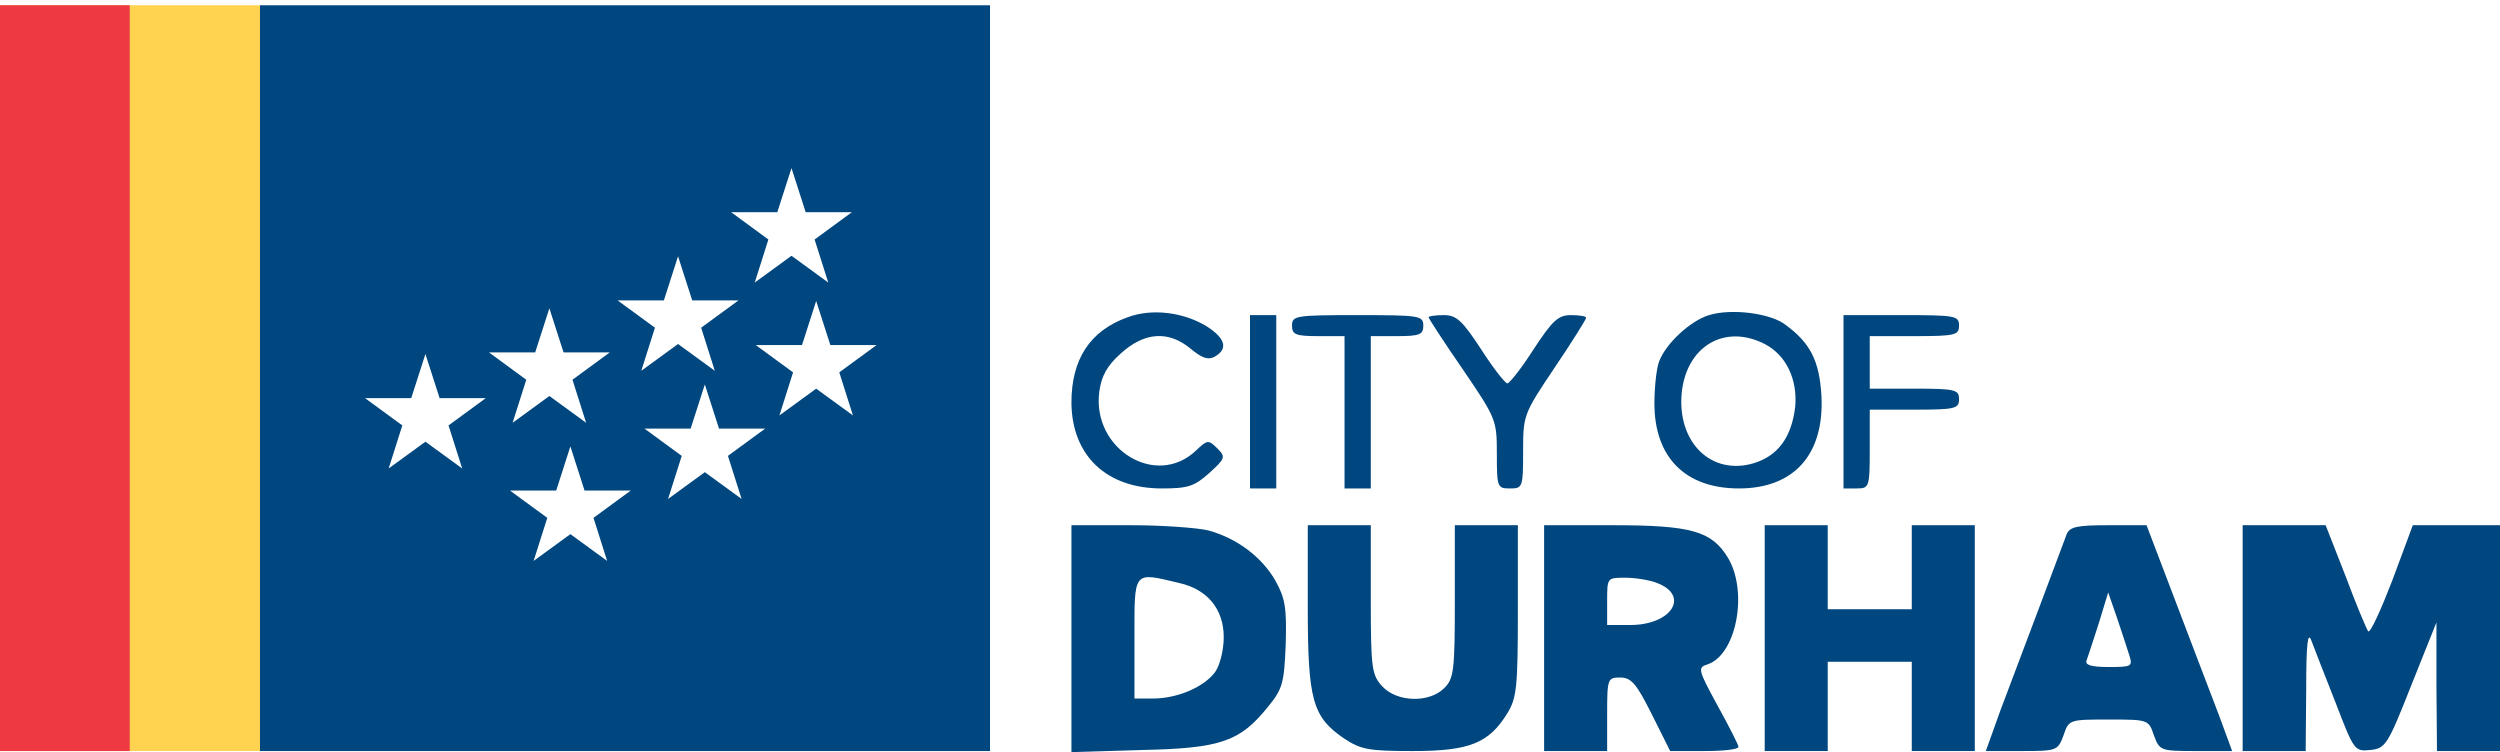
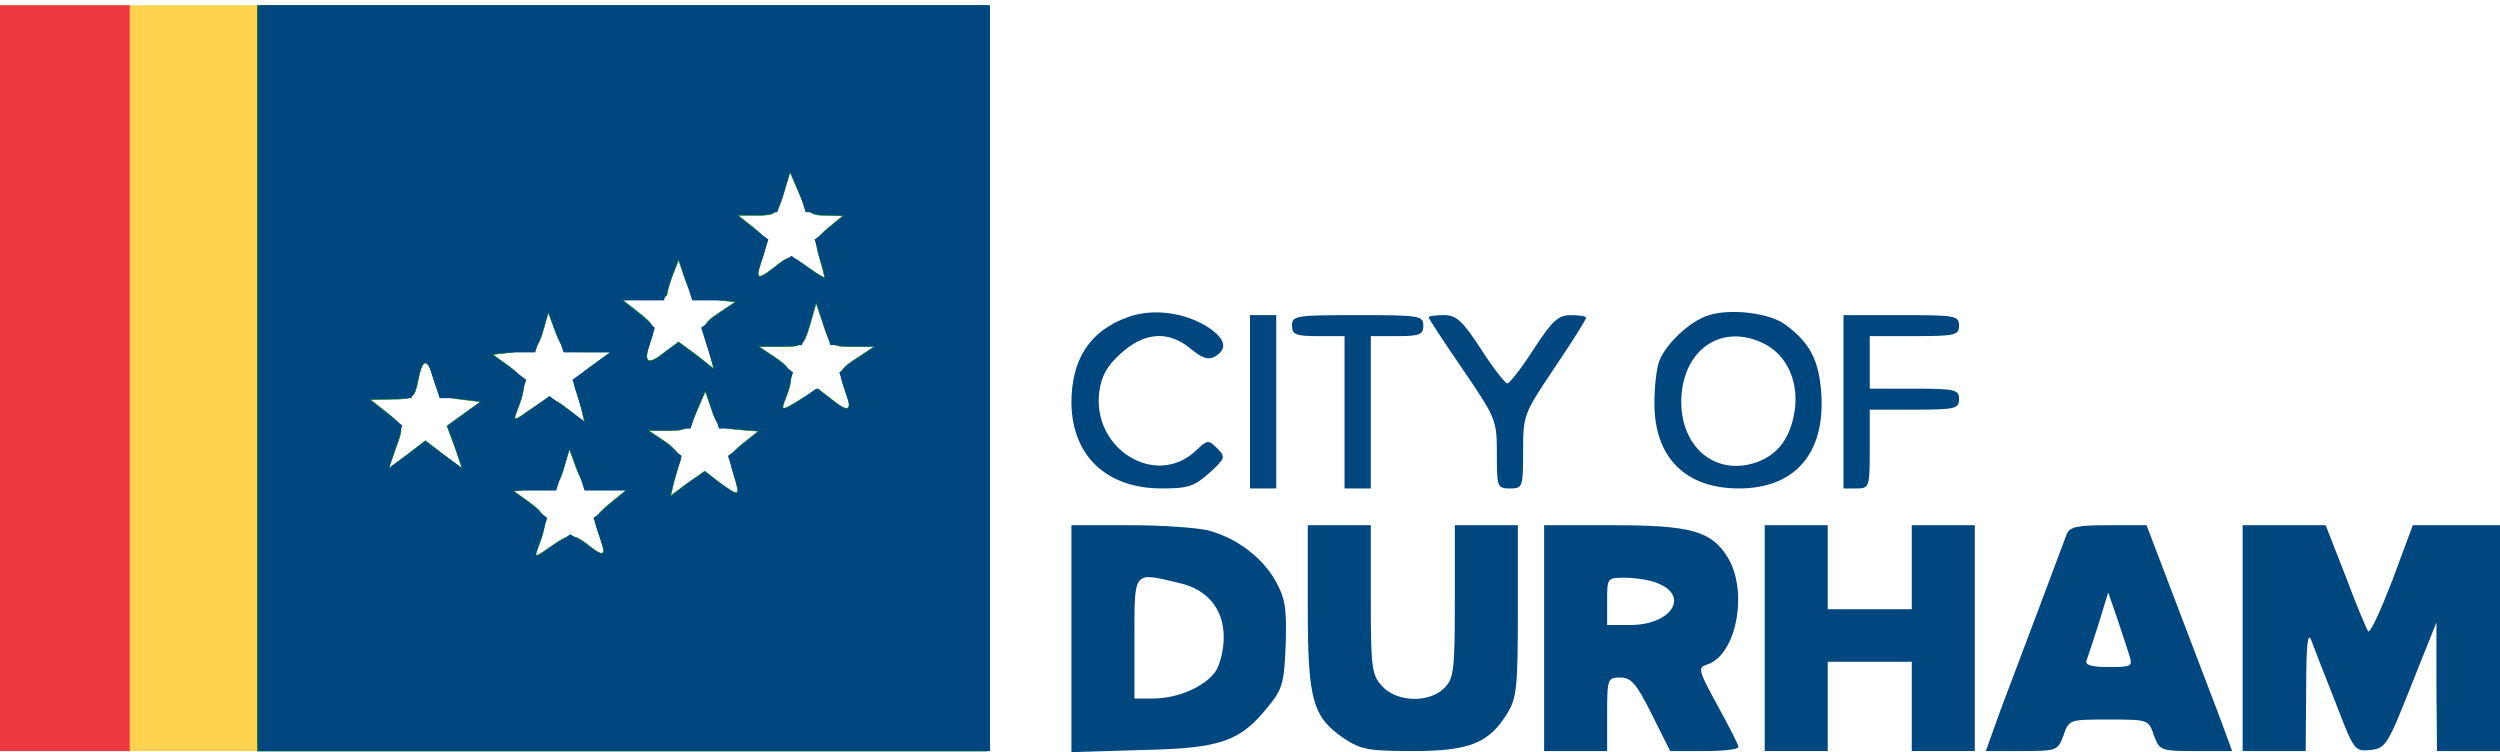
<svg xmlns="http://www.w3.org/2000/svg" version="1.0" width="476pt" height="143pt" viewBox="0 0 476 143" preserveAspectRatio="xMidYMid meet">
  <g transform="translate(0,143) scale(0.1,-0.1)" fill="#00467F" stroke="none">
    <rect width="495" height="1420" fill="#FFD24F" />
    <rect fill="#EE3943" width="247" height="1420" />
+     <path stroke="green" stroke-width="1" d="   M490 710 l0 -710 695 0 695 0 0 710 0 710 -695 0 -695 0 0 -710z m1082 310 l33 -1 -27 -22 c-25 -21 -27 -26 -18 -57 6 -19 10 -36 10 -38 0 -2 -13 6 -29 17 -36 26 -37 26 -68 1 -32 -25 -36 -22 -21 20 10 31 9 35 -18 57 l-29 23 37 0 c35 0 38 3 50 41 l12 42 18 -42 c15 -36 21 -41 50 -41z m-214 -160 l42 -5 -30 -20 c-33 -22 -34 -26 -20 -73 l9 -34 -33 26 -34 25 -27 -20 c-32 -26 -41 -20 -27 20 10 27 8 32 -21 55 l-32 25 43 1 c23 0 42 4 42 9 0 5 5 22 11 38 l11 28 12 -35 c11 -31 17 -36 54 -40z m265 -90 l42 0 -32 -21 c-36 -23 -37 -26 -23 -65 14 -36 6 -41 -26 -15 l-27 21 -35 -22 c-31 -19 -35 -20 -29 -4 20 50 18 61 -15 84 l-33 22 42 0 c41 0 43 1 55 41 l12 42 14 -42 c13 -39 15 -41 55 -41z m-504 -10 l46 0 -38 -27 c-23 -16 -36 -32 -32 -41 3 -8 8 -26 12 -40 l6 -26 -28 22 c-34 27 -40 27 -78 0 -27 -19 -30 -20 -24 -4 21 53 19 64 -13 88 l-32 23 43 5 c39 5 44 8 53 40 l10 35 14 -38 c14 -35 17 -37 61 -37z m-293 -52 c8 -29 15 -34 49 -38 l40 -5 -32 -23 -32 -23 15 -40 14 -41 -35 26 -35 27 -35 -27 -35 -26 14 40 c15 40 14 41 -17 66 l-32 25 42 1 c40 0 42 2 49 35 8 44 18 45 30 3z m579 -96 l39 -3 -29 -23 c-27 -22 -28 -26 -18 -60 13 -42 12 -43 -27 -15 l-28 22 -33 -23 -32 -24 6 26 c4 15 9 32 12 40 3 7 -9 23 -27 36 l-33 22 38 0 c34 0 40 4 54 38 l16 37 12 -35 c10 -31 16 -35 50 -38z m-251 -112 l41 -1 -33 -27 c-30 -25 -32 -30 -23 -55 17 -44 13 -50 -15 -28 -33 26 -39 26 -77 -1 -27 -19 -30 -20 -24 -4 21 53 19 64 -13 88 l-32 23 43 5 c39 5 44 8 53 40 l10 35 14 -38 c14 -34 18 -37 56 -37   z" />
    <path d="   M495 0 l1390 0 0 1420 -1390 0z   M 810,756   l 27,-84 88,0 -71,-52 26,-82 -70,51 -70,-51 26,82 -71,52 88,0   M 1046,843   l 27,-84 88,0 -71,-52 26,-82 -70,51 -70,-51 26,82 -71,52 88,0   M 1086,580   l 27,-84 88,0 -71,-52 26,-82 -70,51 -70,-51 26,82 -71,52 88,0   M 1291,942   l 27,-84 88,0 -71,-52 26,-82 -70,51 -70,-51 26,82 -71,52 88,0   M 1342,698   l 27,-84 88,0 -71,-52 26,-82 -70,51 -70,-51 26,82 -71,52 88,0   M 1507,1110   l 27,-84 88,0 -71,-52 26,-82 -70,51 -70,-51 26,82 -71,52 88,0   M 1554,857   l 27,-84 88,0 -71,-52 26,-82 -70,51 -70,-51 26,82 -71,52 88,0 z" />
    <path d="M2147 826 c-72 -26 -107 -80 -107 -163 1 -100 66 -163 172 -163 50 0 62 4 90 29 31 28 32 31 16 47 -17 17 -19 17 -41 -4 -76 -72 -198 3 -184 112 4 30 15 50 41 73 45 41 91 44 133 9 22 -18 33 -22 46 -15 26 15 20 35 -16 58 -45 27 -104 34 -150 17z" />
    <path d="M2380 665 l0 -165 25 0 25 0 0 165 0 165 -25 0 -25 0 0 -165z" />
    <path d="M2460 810 c0 -17 7 -20 50 -20 l50 0 0 -145 0 -145 25 0 25 0 0 145 0 145 50 0 c43 0 50 3 50 20 0 19 -7 20 -125 20 -118 0 -125 -1 -125 -20z" />
    <path d="M2720 826 c0 -2 29 -47 65 -99 64 -94 65 -97 65 -161 0 -64 1 -66 25 -66 24 0 25 2 25 70 0 70 1 72 60 160 33 49 60 92 60 95 0 3 -13 5 -29 5 -24 0 -35 -10 -71 -65 -23 -36 -46 -65 -50 -65 -4 0 -27 29 -50 65 -36 55 -47 65 -71 65 -16 0 -29 -2 -29 -4z" />
    <path d="M3254 830 c-36 -11 -82 -54 -95 -88 -5 -13 -9 -49 -9 -80 0 -103 59 -162 161 -162 105 0 163 65 157 177 -4 66 -21 100 -69 135 -29 22 -103 31 -145 18z m106 -55 c41 -21 63 -68 58 -120 -7 -58 -33 -93 -79 -107 -81 -24 -146 40 -137 134 9 89 82 132 158 93z" />
    <path d="M3510 665 l0 -165 25 0 c24 0 25 2 25 75 l0 75 85 0 c78 0 85 2 85 20 0 18 -7 20 -85 20 l-85 0 0 50 0 50 85 0 c78 0 85 2 85 20 0 19 -7 20 -110 20 l-110 0 0 -165z" />
    <path d="M2040 214 l0 -216 133 4 c151 3 188 16 241 82 28 34 31 45 34 119 2 71 -1 88 -20 122 -26 45 -73 80 -127 95 -20 5 -87 10 -148 10 l-113 0 0 -216z m205 106 c54 -12 85 -50 85 -103 0 -24 -7 -53 -16 -66 -21 -29 -72 -51 -119 -51 l-35 0 0 115 c0 130 -3 126 85 105z" />
    <path d="M2490 274 c0 -177 9 -209 69 -250 32 -21 46 -24 131 -24 108 0 145 15 180 72 18 29 20 51 20 196 l0 162 -60 0 -60 0 0 -145 c0 -132 -2 -147 -20 -165 -29 -29 -90 -27 -118 3 -20 22 -22 33 -22 165 l0 142 -60 0 -60 0 0 -156z" />
    <path d="M2940 215 l0 -215 60 0 60 0 0 70 c0 68 1 70 25 70 21 0 31 -12 60 -70 l35 -70 65 0 c36 0 65 3 65 8 0 4 -18 39 -40 79 -37 68 -38 72 -19 78 55 18 78 138 39 203 -31 51 -70 62 -220 62 l-130 0 0 -215z m215 105 c63 -24 28 -80 -51 -80 l-44 0 0 45 c0 45 0 45 34 45 19 0 46 -4 61 -10z" />
    <path d="M3360 215 l0 -215 60 0 60 0 0 85 0 85 80 0 80 0 0 -85 0 -85 60 0 60 0 0 215 0 215 -60 0 -60 0 0 -80 0 -80 -80 0 -80 0 0 80 0 80 -60 0 -60 0 0 -215z" />
    <path d="M3935 413 c-8 -22 -87 -232 -126 -335 l-28 -78 68 0 c68 0 69 1 80 30 10 30 11 30 86 30 75 0 76 0 86 -30 11 -29 12 -30 80 -30 l69 0 -25 68 c-14 37 -51 133 -82 215 l-56 147 -72 0 c-60 0 -74 -3 -80 -17z m119 -230 c7 -22 5 -23 -39 -23 -34 0 -46 4 -42 13 2 6 13 38 23 70 l18 59 17 -49 c9 -26 19 -58 23 -70z" />
    <path d="M4270 215 l0 -215 60 0 60 0 1 118 c0 87 3 111 10 92 5 -14 26 -67 46 -118 35 -91 36 -93 66 -90 29 3 33 9 78 123 l48 120 0 -122 1 -123 60 0 60 0 0 215 0 215 -83 0 -83 0 -39 -105 c-22 -57 -42 -101 -46 -97 -3 4 -23 51 -43 105 l-38 97 -79 0 -79 0 0 -215z" />
  </g>
</svg>
